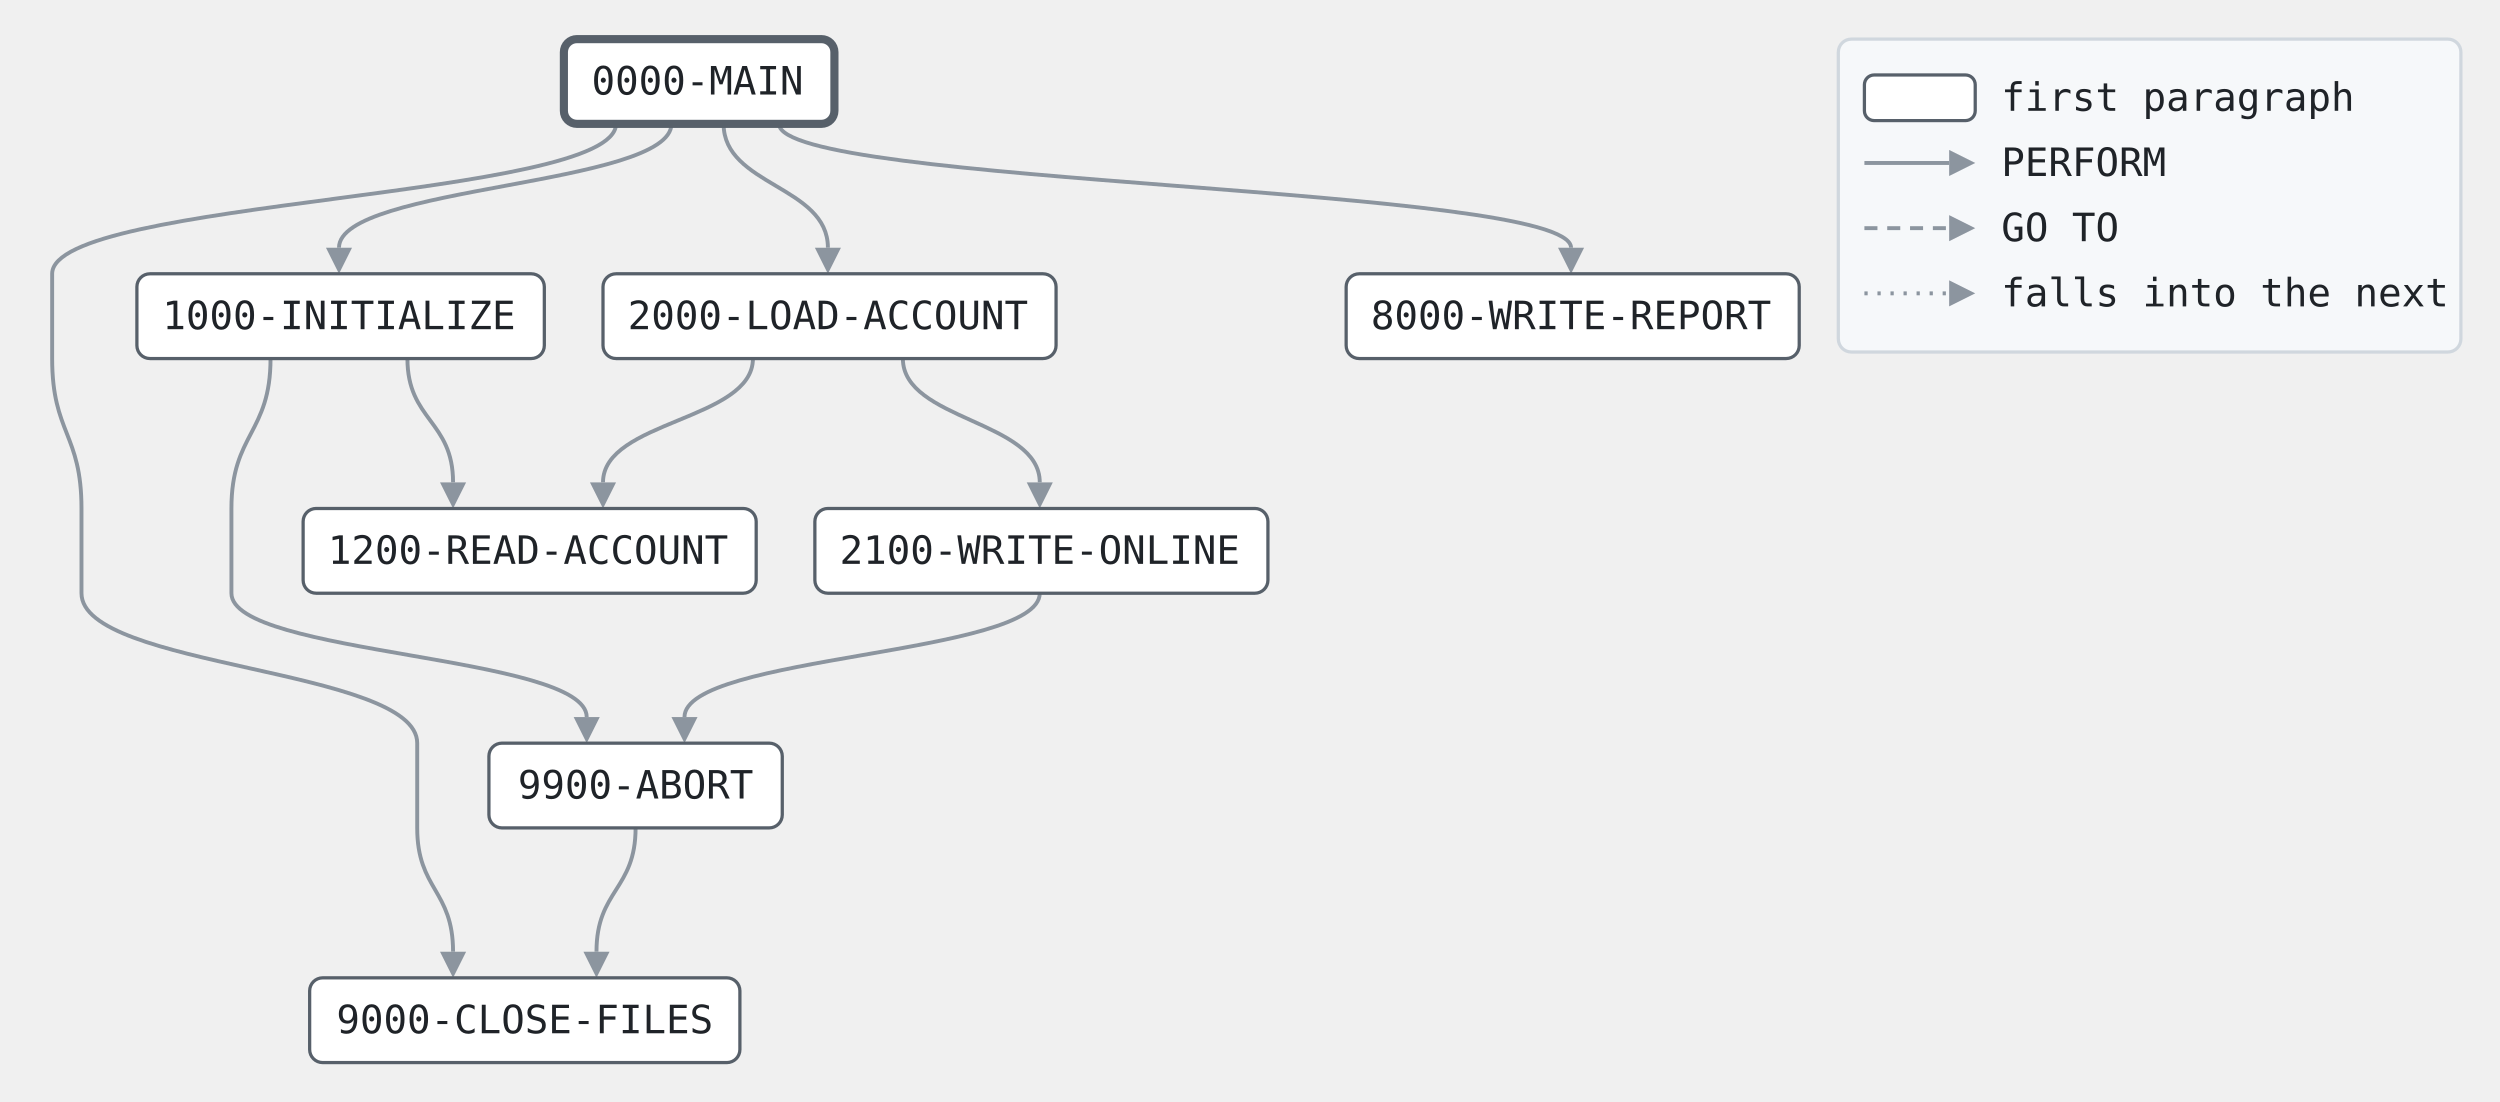
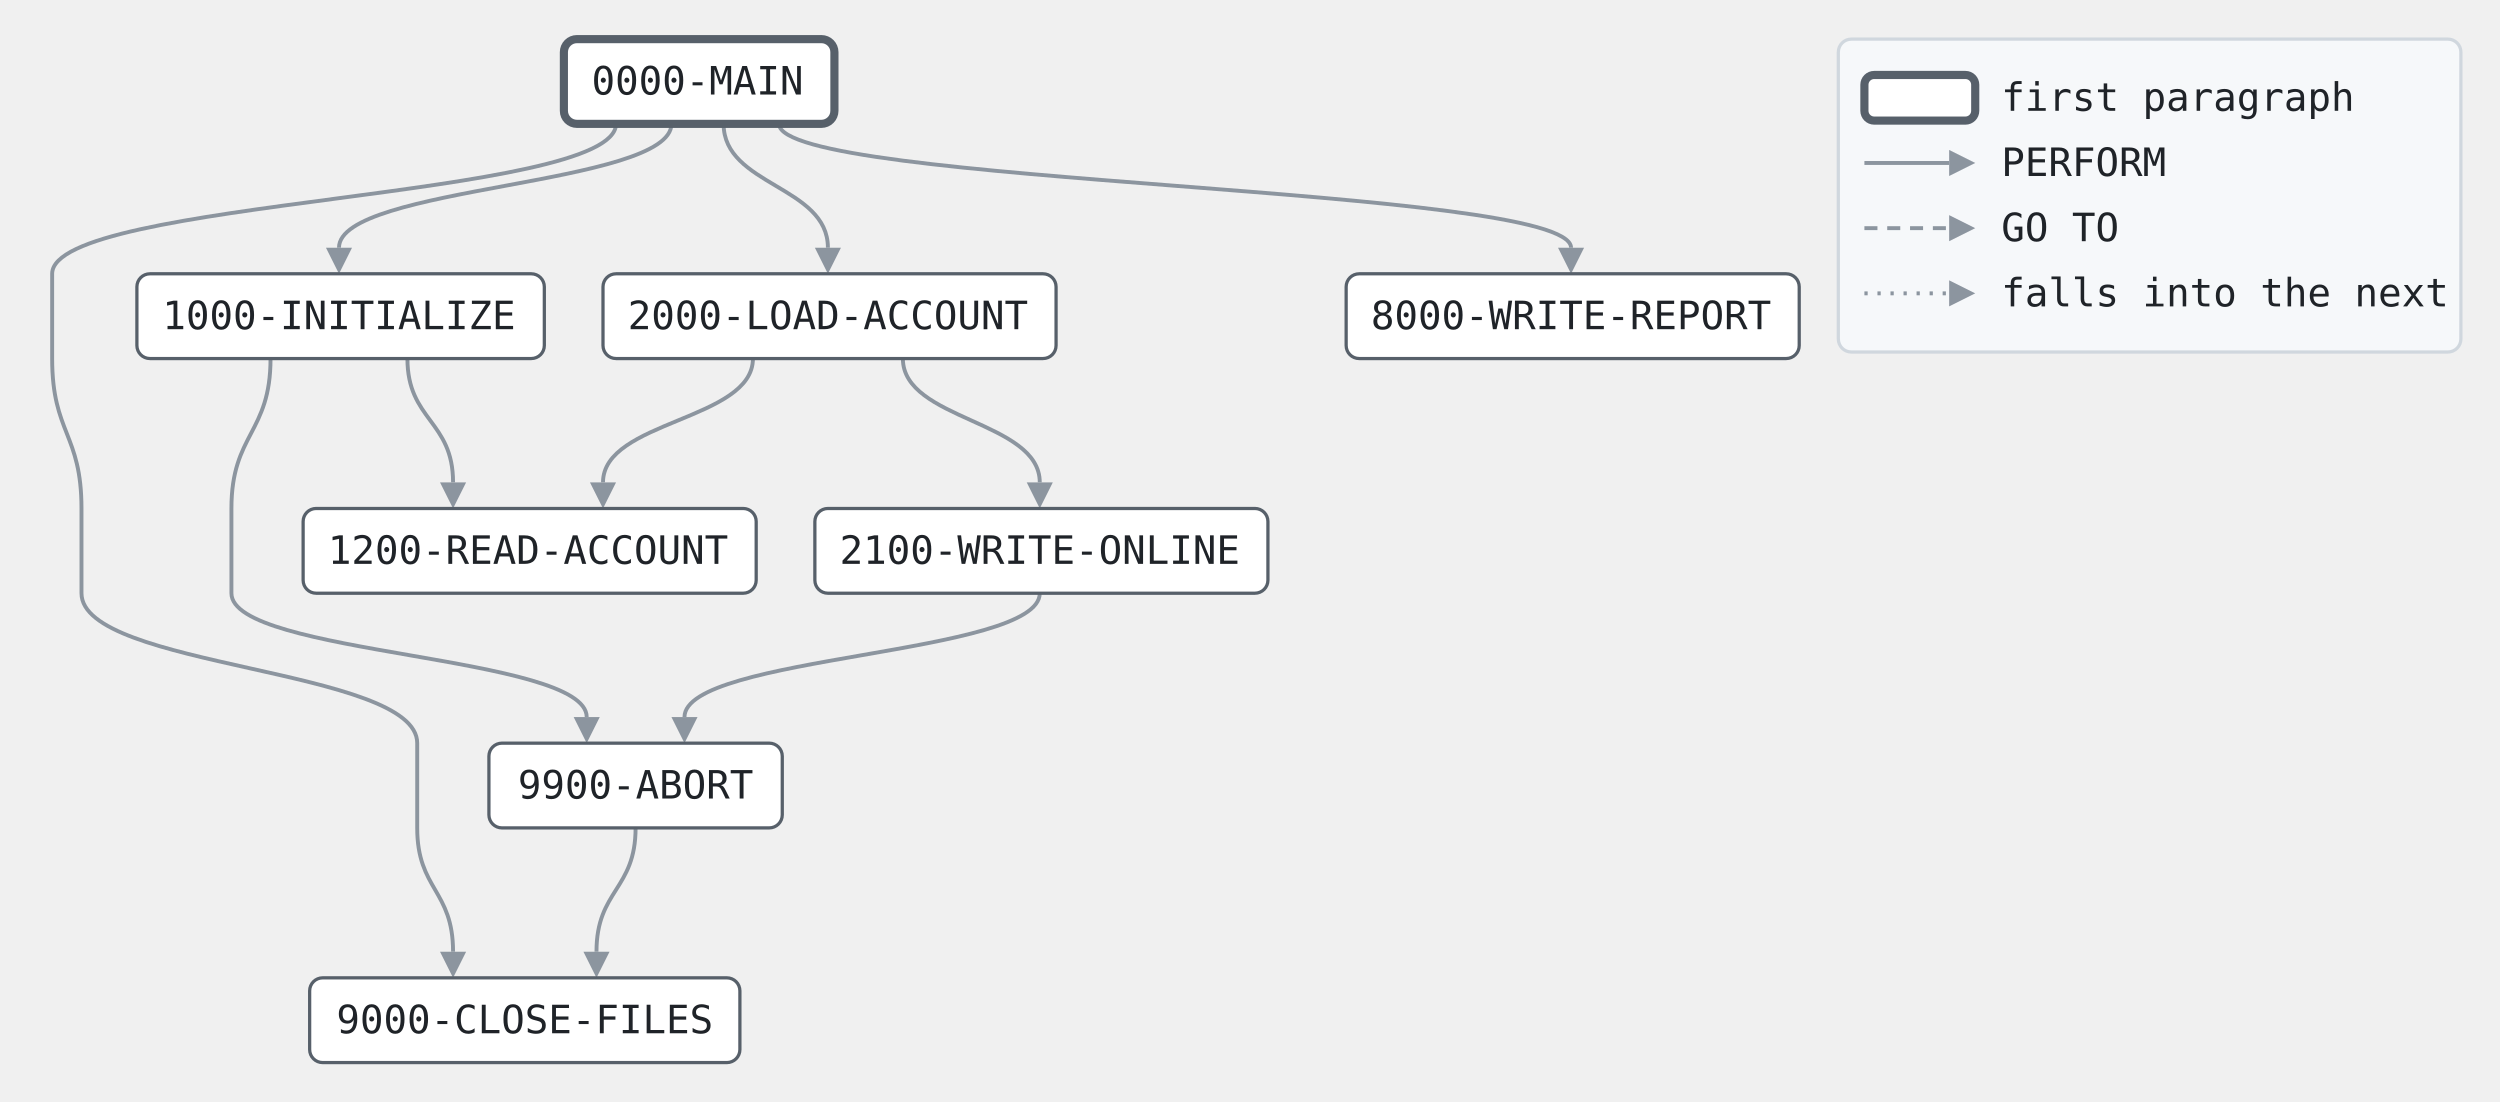
<svg xmlns="http://www.w3.org/2000/svg" width="767" height="338" viewBox="0 0 767 338" font-family="ui-monospace, SFMono-Regular, Menlo, Consolas, monospace" font-size="12">
  <style>
.box { fill: #ffffff; stroke: #57606a; stroke-width: 1 }
.box.emphasis { stroke-width: 2.5 }
.box.data { fill: #e8eef6; stroke: #8c959f }
.box.dashed { stroke-dasharray: 4 3 }
.label { fill: #1f2328 }
.label.first { font-weight: 600 }
.edge { fill: none; stroke: #8c959f; stroke-width: 1.2 }
.edge.dashed { stroke-dasharray: 4 3 }
.edge.dotted { stroke-dasharray: 1 3 }
.head { fill: #8c959f }
.legend { fill: #f6f8fa; stroke: #d0d7de }
.box.highlight { stroke: #c2410c; stroke-width: 2.5 }
.edge.highlight { stroke: #c2410c; stroke-width: 2 }
.head.highlight { fill: #c2410c }
@media (prefers-color-scheme: dark) {
  .box { fill: #161b22; stroke: #8b949e }
  .box.data { fill: #1f2a3a; stroke: #6e7681 }
  .label { fill: #e6edf3 }
  .edge { stroke: #6e7681 }
  .head { fill: #6e7681 }
  .legend { fill: #0d1117; stroke: #30363d }
  .box.highlight, .edge.highlight { stroke: #fb923c }
  .head.highlight { fill: #fb923c }
}
</style>
  <defs>
    <marker id="arrow" viewBox="0 0 8 8" refX="0" refY="4" markerUnits="userSpaceOnUse" markerWidth="8" markerHeight="8" orient="auto-start-reverse">
      <path class="head" d="M0,0 L8,4 L0,8 z" />
    </marker>
    <marker id="arrow-highlight" viewBox="0 0 8 8" refX="0" refY="4" markerUnits="userSpaceOnUse" markerWidth="8" markerHeight="8" orient="auto-start-reverse">
      <path class="head highlight" d="M0,0 L8,4 L0,8 z" />
    </marker>
  </defs>
  <path class="edge" d="M206,38 C206,57 104,57 104,76" marker-end="url(#arrow)" />
  <path class="edge" d="M222,38 C222,57 254,57 254,76" marker-end="url(#arrow)" />
  <path class="edge" d="M239,38 C239,57 482,57 482,76" marker-end="url(#arrow)" />
  <path class="edge" d="M189,38 C189,61 16,61 16,84 L16,110 C16,133 25,133 25,156 L25,182 C25,205 128,205 128,228 L128,254 C128,273 139,273 139,292" marker-end="url(#arrow)" />
  <path class="edge" d="M83,110 C83,133 71,133 71,156 L71,182 C71,201 180,201 180,220" marker-end="url(#arrow)" />
  <path class="edge" d="M125,110 C125,129 139,129 139,148" marker-end="url(#arrow)" />
  <path class="edge" d="M277,110 C277,129 319,129 319,148" marker-end="url(#arrow)" />
  <path class="edge" d="M231,110 C231,129 185,129 185,148" marker-end="url(#arrow)" />
  <path class="edge" d="M319,182 C319,201 210,201 210,220" marker-end="url(#arrow)" />
  <path class="edge" d="M195,254 C195,273 183,273 183,292" marker-end="url(#arrow)" />
  <a href="../../../pangaea/programs/ACCTLOAD.cbl#L90">
    <rect class="box emphasis" x="173" y="12" width="83" height="26" rx="4" />
    <text class="label" x="214" y="29" text-anchor="middle">0000-MAIN</text>
  </a>
  <a href="../../../pangaea/programs/ACCTLOAD.cbl#L100">
    <rect class="box" x="42" y="84" width="125" height="26" rx="4" />
    <text class="label" x="104" y="101" text-anchor="middle">1000-INITIALIZE</text>
  </a>
  <a href="../../../pangaea/programs/ACCTLOAD.cbl#L116">
    <rect class="box" x="93" y="156" width="139" height="26" rx="4" />
    <text class="label" x="162" y="173" text-anchor="middle">1200-READ-ACCOUNT</text>
  </a>
  <a href="../../../pangaea/programs/ACCTLOAD.cbl#L125">
    <rect class="box" x="185" y="84" width="139" height="26" rx="4" />
    <text class="label" x="254" y="101" text-anchor="middle">2000-LOAD-ACCOUNT</text>
  </a>
  <a href="../../../pangaea/programs/ACCTLOAD.cbl#L133">
    <rect class="box" x="250" y="156" width="139" height="26" rx="4" />
    <text class="label" x="319" y="173" text-anchor="middle">2100-WRITE-ONLINE</text>
  </a>
  <a href="../../../pangaea/programs/ACCTLOAD.cbl#L154">
    <rect class="box" x="413" y="84" width="139" height="26" rx="4" />
    <text class="label" x="482" y="101" text-anchor="middle">8000-WRITE-REPORT</text>
  </a>
  <a href="../../../pangaea/programs/ACCTLOAD.cbl#L178">
    <rect class="box" x="95" y="300" width="132" height="26" rx="4" />
    <text class="label" x="161" y="317" text-anchor="middle">9000-CLOSE-FILES</text>
  </a>
  <a href="../../../pangaea/programs/ACCTLOAD.cbl#L182">
    <rect class="box" x="150" y="228" width="90" height="26" rx="4" />
    <text class="label" x="195" y="245" text-anchor="middle">9900-ABORT</text>
  </a>
  <g class="legend-keys">
    <rect class="legend" x="564" y="12" width="191" height="96" rx="4" />
-     <rect class="box" x="572" y="23" width="34" height="14" rx="3" />
+     <rect class="box emphasis" x="572" y="23" width="34" height="14" rx="3" />
    <text class="label" x="614" y="34">first paragraph</text>
    <path class="edge" d="M572,50 L598,50" marker-end="url(#arrow)" />
    <text class="label" x="614" y="54">PERFORM</text>
    <path class="edge dashed" d="M572,70 L598,70" marker-end="url(#arrow)" />
    <text class="label" x="614" y="74">GO TO</text>
    <path class="edge dotted" d="M572,90 L598,90" marker-end="url(#arrow)" />
    <text class="label" x="614" y="94">falls into the next</text>
  </g>
</svg>
